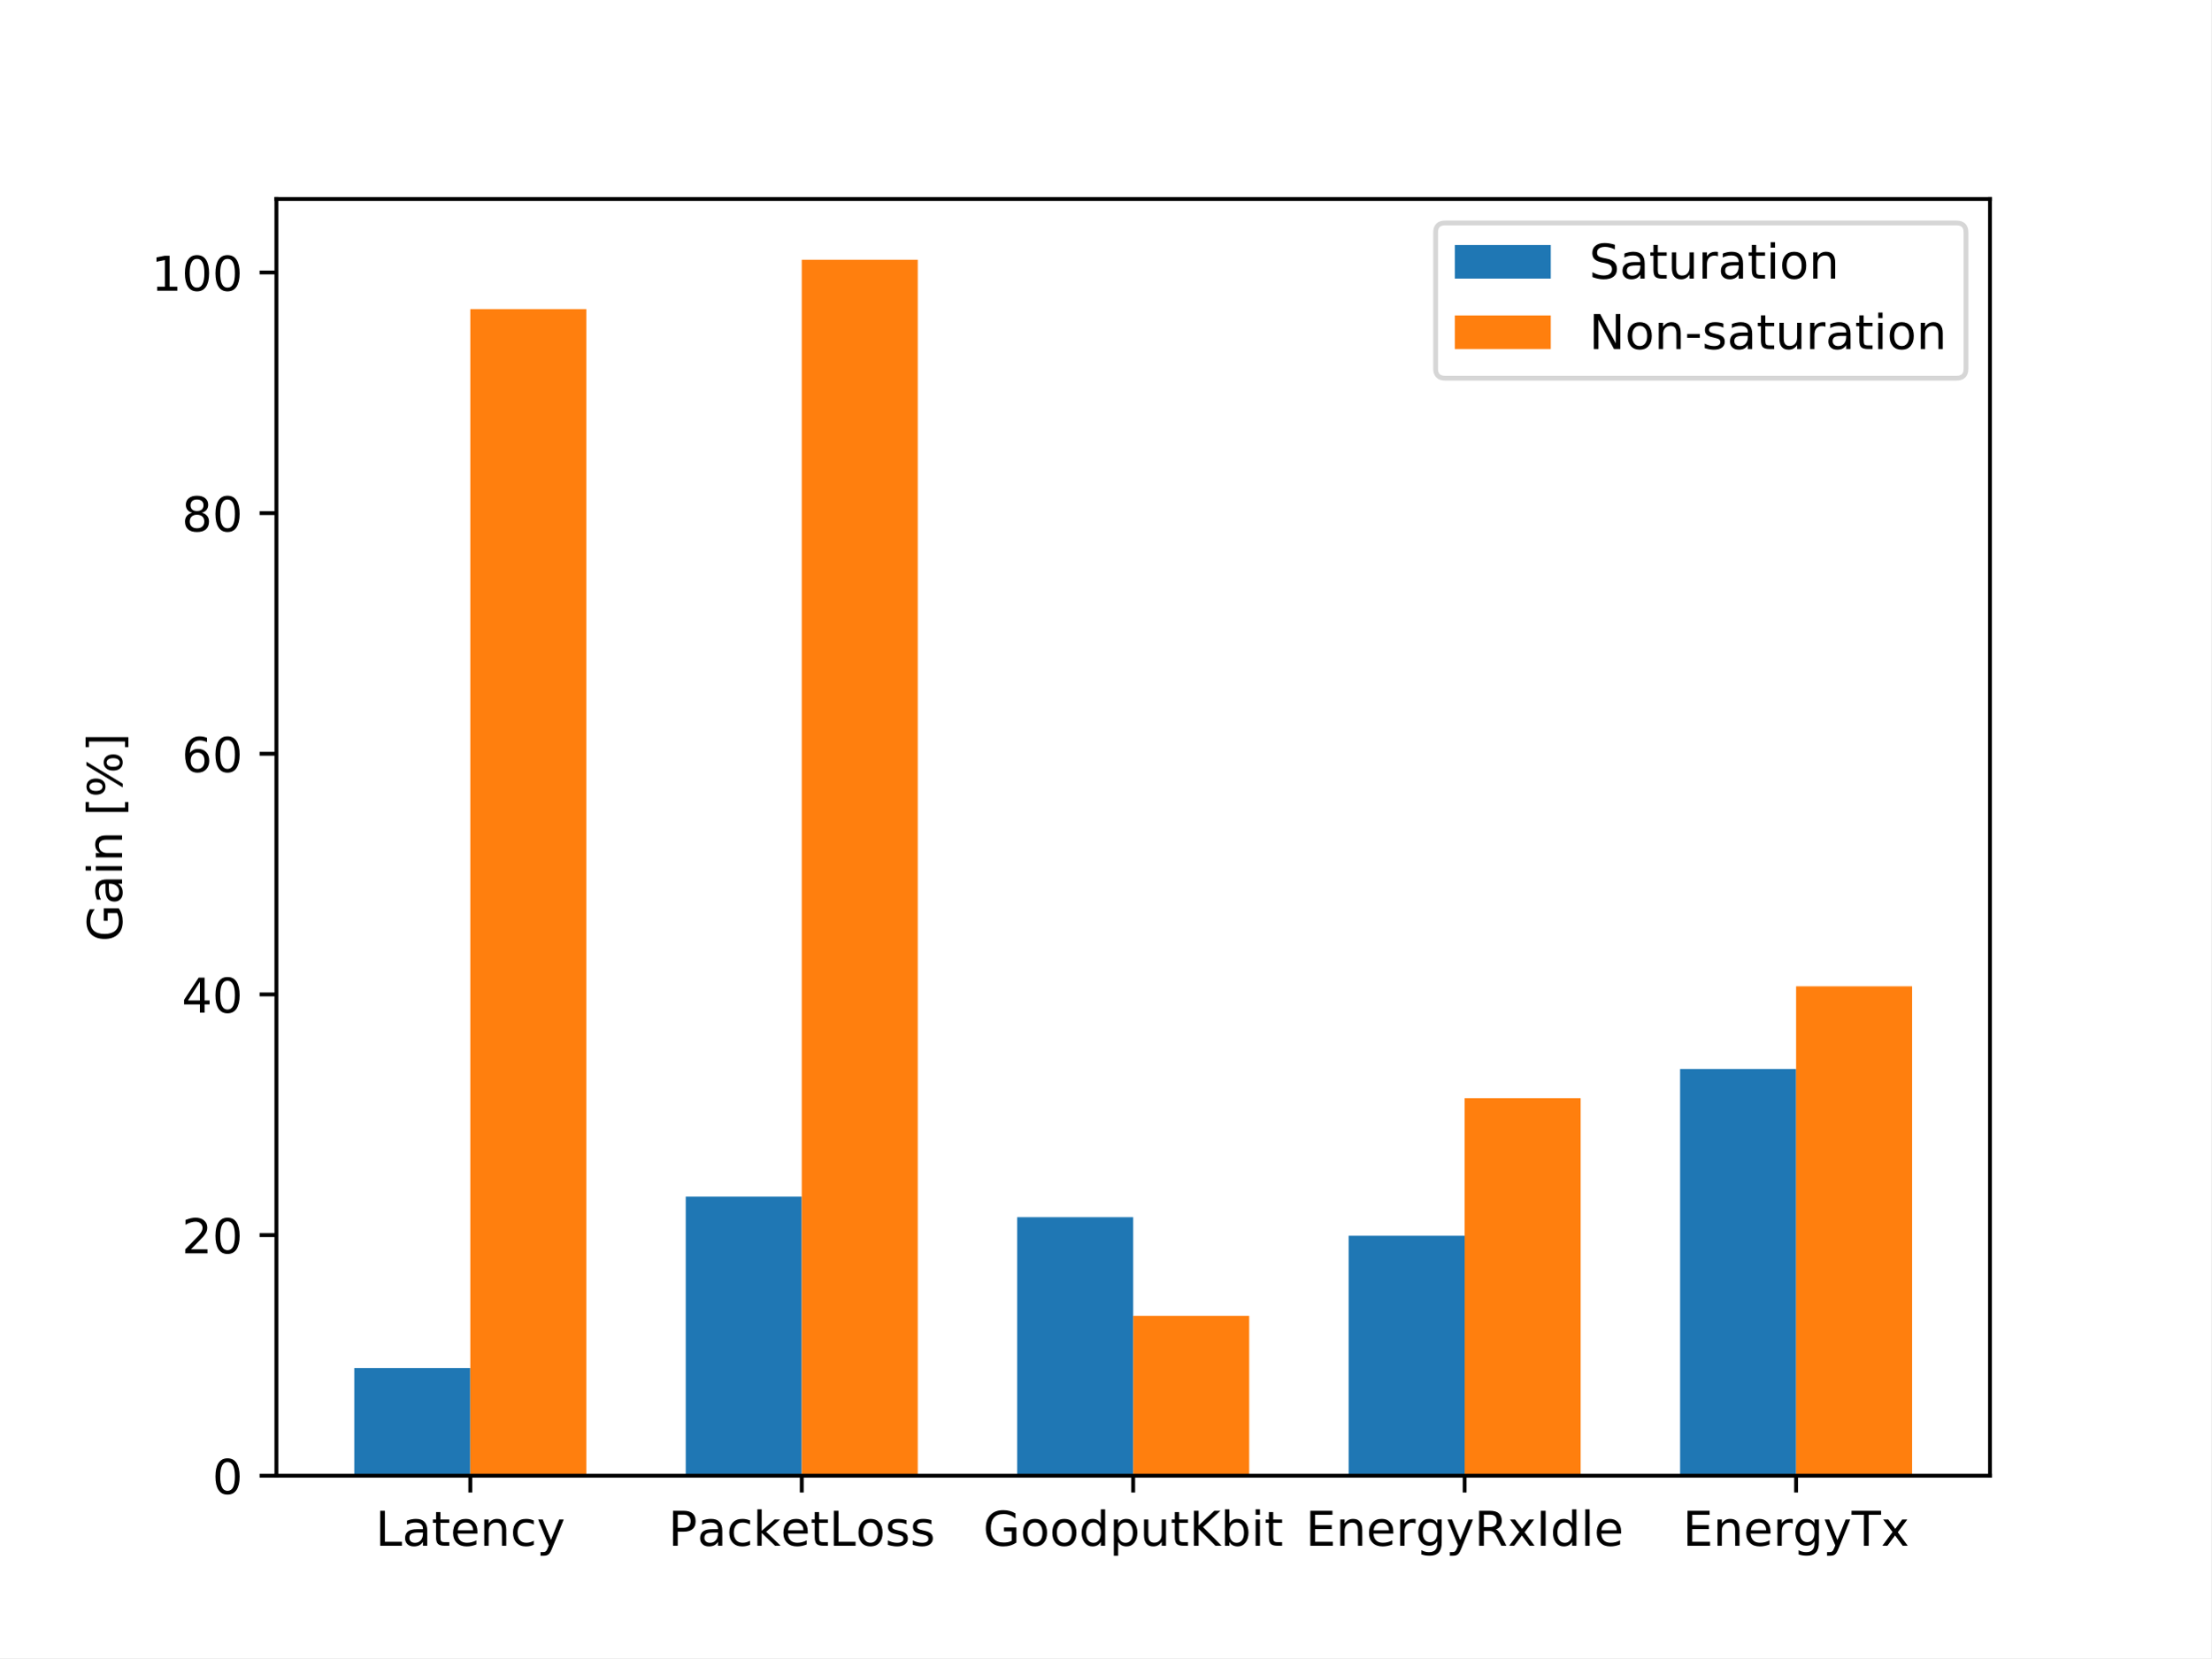
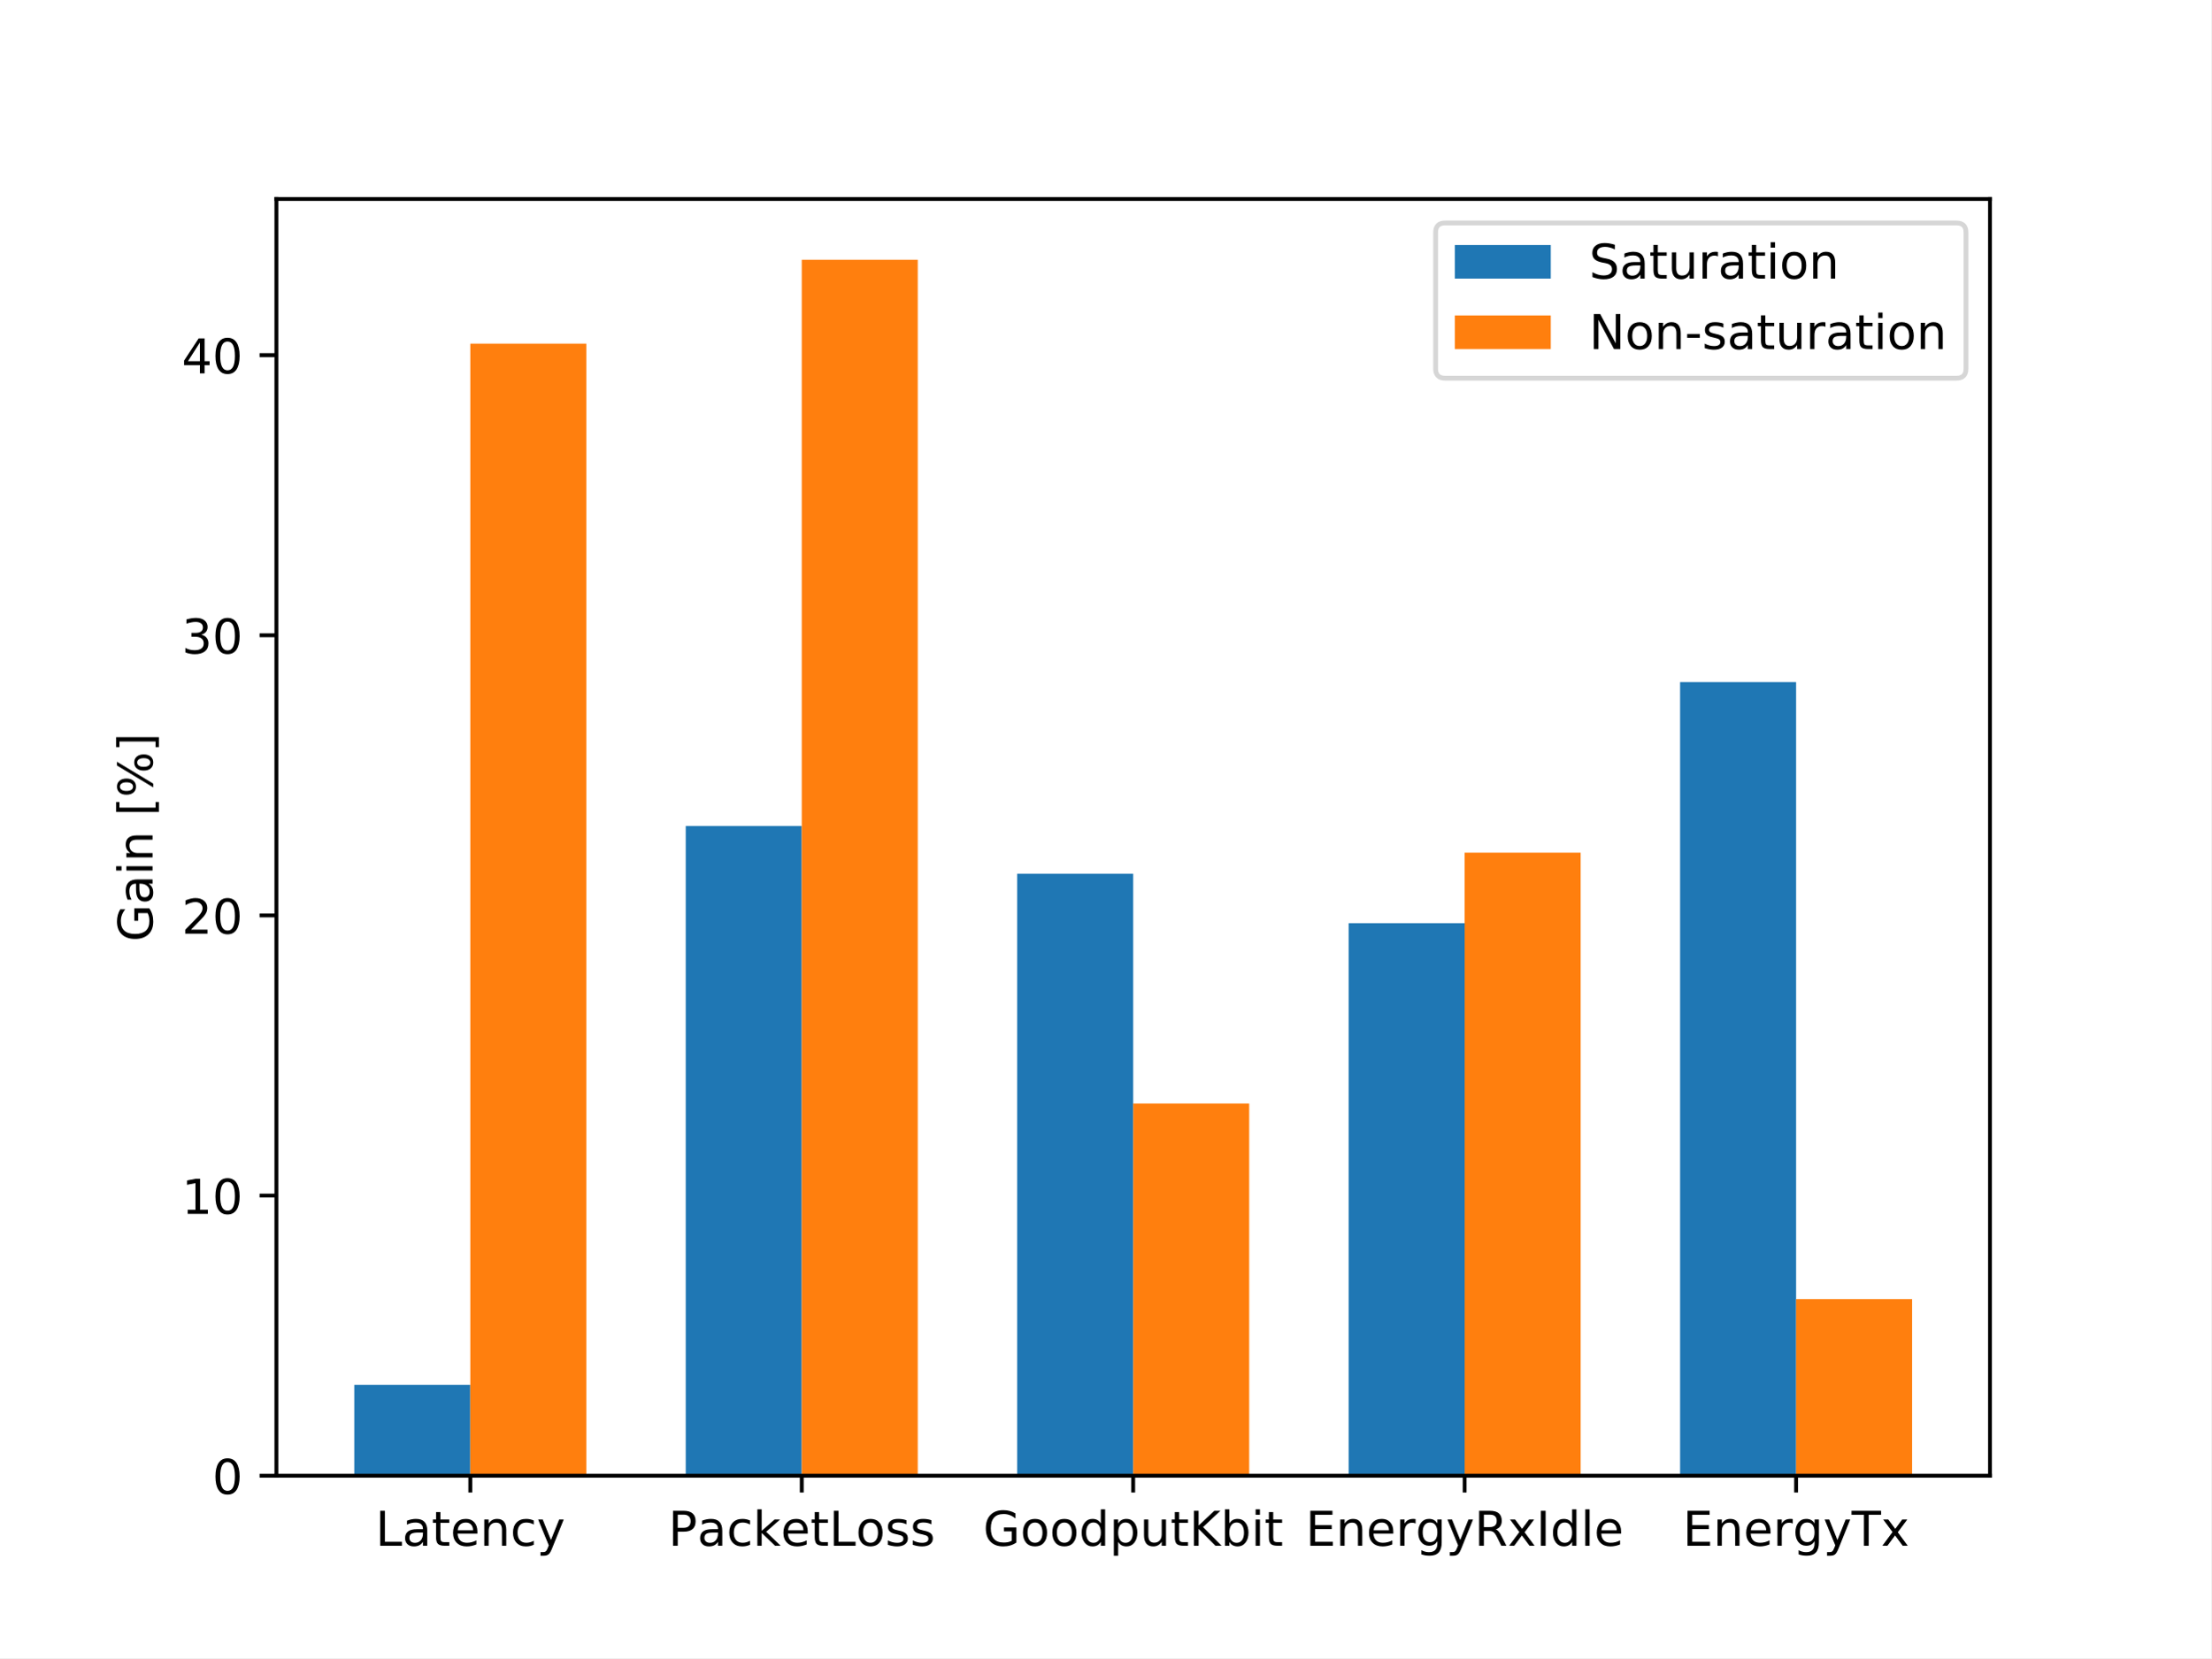
<svg xmlns="http://www.w3.org/2000/svg" xmlns:xlink="http://www.w3.org/1999/xlink" height="345.6pt" version="1.1" viewBox="0 0 460.8 345.6" width="460.8pt">
  <defs>
    <style type="text/css">
*{stroke-linecap:butt;stroke-linejoin:round;}
  </style>
  </defs>
  <g id="figure_1">
    <g id="patch_1">
      <path d="M 0 345.6  L 460.8 345.6  L 460.8 0  L 0 0  z " style="fill:#ffffff;" />
    </g>
    <g id="axes_1">
      <g id="patch_2">
        <path d="M 57.6 307.584  L 414.72 307.584  L 414.72 41.472  L 57.6 41.472  z " style="fill:#ffffff;" />
      </g>
      <g id="patch_3">
-         <path clip-path="url(#p922820ad3b)" d="M 73.833 307.584  L 98.009 307.584  L 98.009 285.146  L 73.833 285.146  z " style="fill:#1f77b4;" />
+         <path clip-path="url(#p66c28150e0)" d="M 73.833 307.584  L 98.009 307.584  L 98.009 288.65  L 73.833 288.65  z " style="fill:#1f77b4;" />
      </g>
      <g id="patch_4">
-         <path clip-path="url(#p922820ad3b)" d="M 142.908 307.584  L 167.085 307.584  L 167.085 249.419  L 142.908 249.419  z " style="fill:#1f77b4;" />
+         <path clip-path="url(#p66c28150e0)" d="M 142.908 307.584  L 167.085 307.584  L 167.085 172.162  L 142.908 172.162  z " style="fill:#1f77b4;" />
      </g>
      <g id="patch_5">
-         <path clip-path="url(#p922820ad3b)" d="M 211.984 307.584  L 236.16 307.584  L 236.16 253.697  L 211.984 253.697  z " style="fill:#1f77b4;" />
+         <path clip-path="url(#p66c28150e0)" d="M 211.984 307.584  L 236.16 307.584  L 236.16 182.123  L 211.984 182.123  z " style="fill:#1f77b4;" />
      </g>
      <g id="patch_6">
-         <path clip-path="url(#p922820ad3b)" d="M 281.059 307.584  L 305.235 307.584  L 305.235 257.567  L 281.059 257.567  z " style="fill:#1f77b4;" />
+         <path clip-path="url(#p66c28150e0)" d="M 281.059 307.584  L 305.235 307.584  L 305.235 192.427  L 281.059 192.427  z " style="fill:#1f77b4;" />
      </g>
      <g id="patch_7">
-         <path clip-path="url(#p922820ad3b)" d="M 350.134 307.584  L 374.311 307.584  L 374.311 222.806  L 350.134 222.806  z " style="fill:#1f77b4;" />
+         <path clip-path="url(#p66c28150e0)" d="M 350.134 307.584  L 374.311 307.584  L 374.311 142.174  L 350.134 142.174  z " style="fill:#1f77b4;" />
      </g>
      <g id="patch_8">
-         <path clip-path="url(#p922820ad3b)" d="M 98.009 307.584  L 122.186 307.584  L 122.186 64.427  L 98.009 64.427  z " style="fill:#ff7f0e;" />
+         <path clip-path="url(#p66c28150e0)" d="M 98.009 307.584  L 122.186 307.584  L 122.186 71.627  L 98.009 71.627  z " style="fill:#ff7f0e;" />
      </g>
      <g id="patch_9">
-         <path clip-path="url(#p922820ad3b)" d="M 167.085 307.584  L 191.261 307.584  L 191.261 54.144  L 167.085 54.144  z " style="fill:#ff7f0e;" />
+         <path clip-path="url(#p66c28150e0)" d="M 167.085 307.584  L 191.261 307.584  L 191.261 54.144  L 167.085 54.144  z " style="fill:#ff7f0e;" />
      </g>
      <g id="patch_10">
-         <path clip-path="url(#p922820ad3b)" d="M 236.16 307.584  L 260.336 307.584  L 260.336 274.266  L 236.16 274.266  z " style="fill:#ff7f0e;" />
+         <path clip-path="url(#p66c28150e0)" d="M 236.16 307.584  L 260.336 307.584  L 260.336 230.011  L 236.16 230.011  z " style="fill:#ff7f0e;" />
      </g>
      <g id="patch_11">
-         <path clip-path="url(#p922820ad3b)" d="M 305.235 307.584  L 329.412 307.584  L 329.412 228.907  L 305.235 228.907  z " style="fill:#ff7f0e;" />
+         <path clip-path="url(#p66c28150e0)" d="M 305.235 307.584  L 329.412 307.584  L 329.412 177.719  L 305.235 177.719  z " style="fill:#ff7f0e;" />
      </g>
      <g id="patch_12">
-         <path clip-path="url(#p922820ad3b)" d="M 374.311 307.584  L 398.487 307.584  L 398.487 205.582  L 374.311 205.582  z " style="fill:#ff7f0e;" />
+         <path clip-path="url(#p66c28150e0)" d="M 374.311 307.584  L 398.487 307.584  L 398.487 270.773  L 374.311 270.773  z " style="fill:#ff7f0e;" />
      </g>
      <g id="matplotlib.axis_1">
        <g id="xtick_1">
          <g id="line2d_1">
            <defs>
-               <path d="M 0 0  L 0 3.5  " id="md5e1c225cd" style="stroke:#000000;stroke-width:0.8;" />
-             </defs>
-             <g>
-               <use style="stroke:#000000;stroke-width:0.8;" x="98.009" xlink:href="#md5e1c225cd" y="307.584" />
+               <path d="M 0 0  L 0 3.5  " id="m668941cf48" style="stroke:#000000;stroke-width:0.8;" />
+             </defs>
+             <g>
+               <use style="stroke:#000000;stroke-width:0.8;" x="98.009" xlink:href="#m668941cf48" y="307.584" />
            </g>
          </g>
          <g id="text_1">
            <defs>
              <path d="M 9.812 72.906  L 19.672 72.906  L 19.672 8.297  L 55.172 8.297  L 55.172 0  L 9.812 0  z " id="DejaVuSans-76" />
              <path d="M 34.281 27.484  Q 23.391 27.484 19.188 25  Q 14.984 22.516 14.984 16.5  Q 14.984 11.719 18.141 8.906  Q 21.297 6.109 26.703 6.109  Q 34.188 6.109 38.703 11.406  Q 43.219 16.703 43.219 25.484  L 43.219 27.484  z M 52.203 31.203  L 52.203 0  L 43.219 0  L 43.219 8.297  Q 40.141 3.328 35.547 0.953  Q 30.953 -1.422 24.312 -1.422  Q 15.922 -1.422 10.953 3.297  Q 6 8.016 6 15.922  Q 6 25.141 12.172 29.828  Q 18.359 34.516 30.609 34.516  L 43.219 34.516  L 43.219 35.406  Q 43.219 41.609 39.141 45  Q 35.062 48.391 27.688 48.391  Q 23 48.391 18.547 47.266  Q 14.109 46.141 10.016 43.891  L 10.016 52.203  Q 14.938 54.109 19.578 55.047  Q 24.219 56 28.609 56  Q 40.484 56 46.344 49.844  Q 52.203 43.703 52.203 31.203  z " id="DejaVuSans-97" />
              <path d="M 18.312 70.219  L 18.312 54.688  L 36.812 54.688  L 36.812 47.703  L 18.312 47.703  L 18.312 18.016  Q 18.312 11.328 20.141 9.422  Q 21.969 7.516 27.594 7.516  L 36.812 7.516  L 36.812 0  L 27.594 0  Q 17.188 0 13.234 3.875  Q 9.281 7.766 9.281 18.016  L 9.281 47.703  L 2.688 47.703  L 2.688 54.688  L 9.281 54.688  L 9.281 70.219  z " id="DejaVuSans-116" />
              <path d="M 56.203 29.594  L 56.203 25.203  L 14.891 25.203  Q 15.484 15.922 20.484 11.062  Q 25.484 6.203 34.422 6.203  Q 39.594 6.203 44.453 7.469  Q 49.312 8.734 54.109 11.281  L 54.109 2.781  Q 49.266 0.734 44.188 -0.344  Q 39.109 -1.422 33.891 -1.422  Q 20.797 -1.422 13.156 6.188  Q 5.516 13.812 5.516 26.812  Q 5.516 40.234 12.766 48.109  Q 20.016 56 32.328 56  Q 43.359 56 49.781 48.891  Q 56.203 41.797 56.203 29.594  z M 47.219 32.234  Q 47.125 39.594 43.094 43.984  Q 39.062 48.391 32.422 48.391  Q 24.906 48.391 20.391 44.141  Q 15.875 39.891 15.188 32.172  z " id="DejaVuSans-101" />
              <path d="M 54.891 33.016  L 54.891 0  L 45.906 0  L 45.906 32.719  Q 45.906 40.484 42.875 44.328  Q 39.844 48.188 33.797 48.188  Q 26.516 48.188 22.312 43.547  Q 18.109 38.922 18.109 30.906  L 18.109 0  L 9.078 0  L 9.078 54.688  L 18.109 54.688  L 18.109 46.188  Q 21.344 51.125 25.703 53.562  Q 30.078 56 35.797 56  Q 45.219 56 50.047 50.172  Q 54.891 44.344 54.891 33.016  z " id="DejaVuSans-110" />
              <path d="M 48.781 52.594  L 48.781 44.188  Q 44.969 46.297 41.141 47.344  Q 37.312 48.391 33.406 48.391  Q 24.656 48.391 19.812 42.844  Q 14.984 37.312 14.984 27.297  Q 14.984 17.281 19.812 11.734  Q 24.656 6.203 33.406 6.203  Q 37.312 6.203 41.141 7.25  Q 44.969 8.297 48.781 10.406  L 48.781 2.094  Q 45.016 0.344 40.984 -0.531  Q 36.969 -1.422 32.422 -1.422  Q 20.062 -1.422 12.781 6.344  Q 5.516 14.109 5.516 27.297  Q 5.516 40.672 12.859 48.328  Q 20.219 56 33.016 56  Q 37.156 56 41.109 55.141  Q 45.062 54.297 48.781 52.594  z " id="DejaVuSans-99" />
              <path d="M 32.172 -5.078  Q 28.375 -14.844 24.75 -17.812  Q 21.141 -20.797 15.094 -20.797  L 7.906 -20.797  L 7.906 -13.281  L 13.188 -13.281  Q 16.891 -13.281 18.938 -11.516  Q 21 -9.766 23.484 -3.219  L 25.094 0.875  L 2.984 54.688  L 12.5 54.688  L 29.594 11.922  L 46.688 54.688  L 56.203 54.688  z " id="DejaVuSans-121" />
            </defs>
            <g transform="translate(78.24507 322.1824)scale(0.1 -0.1)">
              <use xlink:href="#DejaVuSans-76" />
              <use x="55.713" xlink:href="#DejaVuSans-97" />
              <use x="116.992" xlink:href="#DejaVuSans-116" />
              <use x="156.201" xlink:href="#DejaVuSans-101" />
              <use x="217.725" xlink:href="#DejaVuSans-110" />
              <use x="281.104" xlink:href="#DejaVuSans-99" />
              <use x="336.084" xlink:href="#DejaVuSans-121" />
            </g>
          </g>
        </g>
        <g id="xtick_2">
          <g id="line2d_2">
            <g>
-               <use style="stroke:#000000;stroke-width:0.8;" x="167.085" xlink:href="#md5e1c225cd" y="307.584" />
+               <use style="stroke:#000000;stroke-width:0.8;" x="167.085" xlink:href="#m668941cf48" y="307.584" />
            </g>
          </g>
          <g id="text_2">
            <defs>
              <path d="M 19.672 64.797  L 19.672 37.406  L 32.078 37.406  Q 38.969 37.406 42.719 40.969  Q 46.484 44.531 46.484 51.125  Q 46.484 57.672 42.719 61.234  Q 38.969 64.797 32.078 64.797  z M 9.812 72.906  L 32.078 72.906  Q 44.344 72.906 50.609 67.359  Q 56.891 61.812 56.891 51.125  Q 56.891 40.328 50.609 34.812  Q 44.344 29.297 32.078 29.297  L 19.672 29.297  L 19.672 0  L 9.812 0  z " id="DejaVuSans-80" />
              <path d="M 9.078 75.984  L 18.109 75.984  L 18.109 31.109  L 44.922 54.688  L 56.391 54.688  L 27.391 29.109  L 57.625 0  L 45.906 0  L 18.109 26.703  L 18.109 0  L 9.078 0  z " id="DejaVuSans-107" />
              <path d="M 30.609 48.391  Q 23.391 48.391 19.188 42.75  Q 14.984 37.109 14.984 27.297  Q 14.984 17.484 19.156 11.844  Q 23.344 6.203 30.609 6.203  Q 37.797 6.203 41.984 11.859  Q 46.188 17.531 46.188 27.297  Q 46.188 37.016 41.984 42.703  Q 37.797 48.391 30.609 48.391  z M 30.609 56  Q 42.328 56 49.016 48.375  Q 55.719 40.766 55.719 27.297  Q 55.719 13.875 49.016 6.219  Q 42.328 -1.422 30.609 -1.422  Q 18.844 -1.422 12.172 6.219  Q 5.516 13.875 5.516 27.297  Q 5.516 40.766 12.172 48.375  Q 18.844 56 30.609 56  z " id="DejaVuSans-111" />
              <path d="M 44.281 53.078  L 44.281 44.578  Q 40.484 46.531 36.375 47.5  Q 32.281 48.484 27.875 48.484  Q 21.188 48.484 17.844 46.438  Q 14.5 44.391 14.5 40.281  Q 14.5 37.156 16.891 35.375  Q 19.281 33.594 26.516 31.984  L 29.594 31.297  Q 39.156 29.25 43.188 25.516  Q 47.219 21.781 47.219 15.094  Q 47.219 7.469 41.188 3.016  Q 35.156 -1.422 24.609 -1.422  Q 20.219 -1.422 15.453 -0.562  Q 10.688 0.297 5.422 2  L 5.422 11.281  Q 10.406 8.688 15.234 7.391  Q 20.062 6.109 24.812 6.109  Q 31.156 6.109 34.562 8.281  Q 37.984 10.453 37.984 14.406  Q 37.984 18.062 35.516 20.016  Q 33.062 21.969 24.703 23.781  L 21.578 24.516  Q 13.234 26.266 9.516 29.906  Q 5.812 33.547 5.812 39.891  Q 5.812 47.609 11.281 51.797  Q 16.75 56 26.812 56  Q 31.781 56 36.172 55.266  Q 40.578 54.547 44.281 53.078  z " id="DejaVuSans-115" />
            </defs>
            <g transform="translate(139.276 322.1824)scale(0.1 -0.1)">
              <use xlink:href="#DejaVuSans-80" />
              <use x="60.24" xlink:href="#DejaVuSans-97" />
              <use x="121.52" xlink:href="#DejaVuSans-99" />
              <use x="176.5" xlink:href="#DejaVuSans-107" />
              <use x="234.363" xlink:href="#DejaVuSans-101" />
              <use x="295.887" xlink:href="#DejaVuSans-116" />
              <use x="335.096" xlink:href="#DejaVuSans-76" />
              <use x="390.793" xlink:href="#DejaVuSans-111" />
              <use x="451.975" xlink:href="#DejaVuSans-115" />
              <use x="504.074" xlink:href="#DejaVuSans-115" />
            </g>
          </g>
        </g>
        <g id="xtick_3">
          <g id="line2d_3">
            <g>
-               <use style="stroke:#000000;stroke-width:0.8;" x="236.16" xlink:href="#md5e1c225cd" y="307.584" />
+               <use style="stroke:#000000;stroke-width:0.8;" x="236.16" xlink:href="#m668941cf48" y="307.584" />
            </g>
          </g>
          <g id="text_3">
            <defs>
              <path d="M 59.516 10.406  L 59.516 29.984  L 43.406 29.984  L 43.406 38.094  L 69.281 38.094  L 69.281 6.781  Q 63.578 2.734 56.688 0.656  Q 49.812 -1.422 42 -1.422  Q 24.906 -1.422 15.25 8.562  Q 5.609 18.562 5.609 36.375  Q 5.609 54.25 15.25 64.234  Q 24.906 74.219 42 74.219  Q 49.125 74.219 55.547 72.453  Q 61.969 70.703 67.391 67.281  L 67.391 56.781  Q 61.922 61.422 55.766 63.766  Q 49.609 66.109 42.828 66.109  Q 29.438 66.109 22.719 58.641  Q 16.016 51.172 16.016 36.375  Q 16.016 21.625 22.719 14.156  Q 29.438 6.688 42.828 6.688  Q 48.047 6.688 52.141 7.594  Q 56.25 8.5 59.516 10.406  z " id="DejaVuSans-71" />
              <path d="M 45.406 46.391  L 45.406 75.984  L 54.391 75.984  L 54.391 0  L 45.406 0  L 45.406 8.203  Q 42.578 3.328 38.25 0.953  Q 33.938 -1.422 27.875 -1.422  Q 17.969 -1.422 11.734 6.484  Q 5.516 14.406 5.516 27.297  Q 5.516 40.188 11.734 48.094  Q 17.969 56 27.875 56  Q 33.938 56 38.25 53.625  Q 42.578 51.266 45.406 46.391  z M 14.797 27.297  Q 14.797 17.391 18.875 11.75  Q 22.953 6.109 30.078 6.109  Q 37.203 6.109 41.297 11.75  Q 45.406 17.391 45.406 27.297  Q 45.406 37.203 41.297 42.844  Q 37.203 48.484 30.078 48.484  Q 22.953 48.484 18.875 42.844  Q 14.797 37.203 14.797 27.297  z " id="DejaVuSans-100" />
              <path d="M 18.109 8.203  L 18.109 -20.797  L 9.078 -20.797  L 9.078 54.688  L 18.109 54.688  L 18.109 46.391  Q 20.953 51.266 25.266 53.625  Q 29.594 56 35.594 56  Q 45.562 56 51.781 48.094  Q 58.016 40.188 58.016 27.297  Q 58.016 14.406 51.781 6.484  Q 45.562 -1.422 35.594 -1.422  Q 29.594 -1.422 25.266 0.953  Q 20.953 3.328 18.109 8.203  z M 48.688 27.297  Q 48.688 37.203 44.609 42.844  Q 40.531 48.484 33.406 48.484  Q 26.266 48.484 22.188 42.844  Q 18.109 37.203 18.109 27.297  Q 18.109 17.391 22.188 11.75  Q 26.266 6.109 33.406 6.109  Q 40.531 6.109 44.609 11.75  Q 48.688 17.391 48.688 27.297  z " id="DejaVuSans-112" />
              <path d="M 8.5 21.578  L 8.5 54.688  L 17.484 54.688  L 17.484 21.922  Q 17.484 14.156 20.5 10.266  Q 23.531 6.391 29.594 6.391  Q 36.859 6.391 41.078 11.031  Q 45.312 15.672 45.312 23.688  L 45.312 54.688  L 54.297 54.688  L 54.297 0  L 45.312 0  L 45.312 8.406  Q 42.047 3.422 37.719 1  Q 33.406 -1.422 27.688 -1.422  Q 18.266 -1.422 13.375 4.438  Q 8.5 10.297 8.5 21.578  z M 31.109 56  z " id="DejaVuSans-117" />
              <path d="M 9.812 72.906  L 19.672 72.906  L 19.672 42.094  L 52.391 72.906  L 65.094 72.906  L 28.906 38.922  L 67.672 0  L 54.688 0  L 19.672 35.109  L 19.672 0  L 9.812 0  z " id="DejaVuSans-75" />
              <path d="M 48.688 27.297  Q 48.688 37.203 44.609 42.844  Q 40.531 48.484 33.406 48.484  Q 26.266 48.484 22.188 42.844  Q 18.109 37.203 18.109 27.297  Q 18.109 17.391 22.188 11.75  Q 26.266 6.109 33.406 6.109  Q 40.531 6.109 44.609 11.75  Q 48.688 17.391 48.688 27.297  z M 18.109 46.391  Q 20.953 51.266 25.266 53.625  Q 29.594 56 35.594 56  Q 45.562 56 51.781 48.094  Q 58.016 40.188 58.016 27.297  Q 58.016 14.406 51.781 6.484  Q 45.562 -1.422 35.594 -1.422  Q 29.594 -1.422 25.266 0.953  Q 20.953 3.328 18.109 8.203  L 18.109 0  L 9.078 0  L 9.078 75.984  L 18.109 75.984  z " id="DejaVuSans-98" />
              <path d="M 9.422 54.688  L 18.406 54.688  L 18.406 0  L 9.422 0  z M 9.422 75.984  L 18.406 75.984  L 18.406 64.594  L 9.422 64.594  z " id="DejaVuSans-105" />
            </defs>
            <g transform="translate(204.8873 322.1824)scale(0.1 -0.1)">
              <use xlink:href="#DejaVuSans-71" />
              <use x="77.49" xlink:href="#DejaVuSans-111" />
              <use x="138.672" xlink:href="#DejaVuSans-111" />
              <use x="199.854" xlink:href="#DejaVuSans-100" />
              <use x="263.33" xlink:href="#DejaVuSans-112" />
              <use x="326.807" xlink:href="#DejaVuSans-117" />
              <use x="390.186" xlink:href="#DejaVuSans-116" />
              <use x="429.395" xlink:href="#DejaVuSans-75" />
              <use x="494.971" xlink:href="#DejaVuSans-98" />
              <use x="558.447" xlink:href="#DejaVuSans-105" />
              <use x="586.23" xlink:href="#DejaVuSans-116" />
            </g>
          </g>
        </g>
        <g id="xtick_4">
          <g id="line2d_4">
            <g>
-               <use style="stroke:#000000;stroke-width:0.8;" x="305.235" xlink:href="#md5e1c225cd" y="307.584" />
+               <use style="stroke:#000000;stroke-width:0.8;" x="305.235" xlink:href="#m668941cf48" y="307.584" />
            </g>
          </g>
          <g id="text_4">
            <defs>
              <path d="M 9.812 72.906  L 55.906 72.906  L 55.906 64.594  L 19.672 64.594  L 19.672 43.016  L 54.391 43.016  L 54.391 34.719  L 19.672 34.719  L 19.672 8.297  L 56.781 8.297  L 56.781 0  L 9.812 0  z " id="DejaVuSans-69" />
              <path d="M 41.109 46.297  Q 39.594 47.172 37.812 47.578  Q 36.031 48 33.891 48  Q 26.266 48 22.188 43.047  Q 18.109 38.094 18.109 28.812  L 18.109 0  L 9.078 0  L 9.078 54.688  L 18.109 54.688  L 18.109 46.188  Q 20.953 51.172 25.484 53.578  Q 30.031 56 36.531 56  Q 37.453 56 38.578 55.875  Q 39.703 55.766 41.062 55.516  z " id="DejaVuSans-114" />
              <path d="M 45.406 27.984  Q 45.406 37.75 41.375 43.109  Q 37.359 48.484 30.078 48.484  Q 22.859 48.484 18.828 43.109  Q 14.797 37.75 14.797 27.984  Q 14.797 18.266 18.828 12.891  Q 22.859 7.516 30.078 7.516  Q 37.359 7.516 41.375 12.891  Q 45.406 18.266 45.406 27.984  z M 54.391 6.781  Q 54.391 -7.172 48.188 -13.984  Q 42 -20.797 29.203 -20.797  Q 24.469 -20.797 20.266 -20.094  Q 16.062 -19.391 12.109 -17.922  L 12.109 -9.188  Q 16.062 -11.328 19.922 -12.344  Q 23.781 -13.375 27.781 -13.375  Q 36.625 -13.375 41.016 -8.766  Q 45.406 -4.156 45.406 5.172  L 45.406 9.625  Q 42.625 4.781 38.281 2.391  Q 33.938 0 27.875 0  Q 17.828 0 11.672 7.656  Q 5.516 15.328 5.516 27.984  Q 5.516 40.672 11.672 48.328  Q 17.828 56 27.875 56  Q 33.938 56 38.281 53.609  Q 42.625 51.219 45.406 46.391  L 45.406 54.688  L 54.391 54.688  z " id="DejaVuSans-103" />
              <path d="M 44.391 34.188  Q 47.562 33.109 50.562 29.594  Q 53.562 26.078 56.594 19.922  L 66.609 0  L 56 0  L 46.688 18.703  Q 43.062 26.031 39.672 28.422  Q 36.281 30.812 30.422 30.812  L 19.672 30.812  L 19.672 0  L 9.812 0  L 9.812 72.906  L 32.078 72.906  Q 44.578 72.906 50.734 67.672  Q 56.891 62.453 56.891 51.906  Q 56.891 45.016 53.688 40.469  Q 50.484 35.938 44.391 34.188  z M 19.672 64.797  L 19.672 38.922  L 32.078 38.922  Q 39.203 38.922 42.844 42.219  Q 46.484 45.516 46.484 51.906  Q 46.484 58.297 42.844 61.547  Q 39.203 64.797 32.078 64.797  z " id="DejaVuSans-82" />
              <path d="M 54.891 54.688  L 35.109 28.078  L 55.906 0  L 45.312 0  L 29.391 21.484  L 13.484 0  L 2.875 0  L 24.125 28.609  L 4.688 54.688  L 15.281 54.688  L 29.781 35.203  L 44.281 54.688  z " id="DejaVuSans-120" />
              <path d="M 9.812 72.906  L 19.672 72.906  L 19.672 0  L 9.812 0  z " id="DejaVuSans-73" />
              <path d="M 9.422 75.984  L 18.406 75.984  L 18.406 0  L 9.422 0  z " id="DejaVuSans-108" />
            </defs>
            <g transform="translate(272.094 322.1824)scale(0.1 -0.1)">
              <use xlink:href="#DejaVuSans-69" />
              <use x="63.184" xlink:href="#DejaVuSans-110" />
              <use x="126.562" xlink:href="#DejaVuSans-101" />
              <use x="188.086" xlink:href="#DejaVuSans-114" />
              <use x="229.184" xlink:href="#DejaVuSans-103" />
              <use x="292.66" xlink:href="#DejaVuSans-121" />
              <use x="351.84" xlink:href="#DejaVuSans-82" />
              <use x="421.322" xlink:href="#DejaVuSans-120" />
              <use x="480.502" xlink:href="#DejaVuSans-73" />
              <use x="509.994" xlink:href="#DejaVuSans-100" />
              <use x="573.471" xlink:href="#DejaVuSans-108" />
              <use x="601.254" xlink:href="#DejaVuSans-101" />
            </g>
          </g>
        </g>
        <g id="xtick_5">
          <g id="line2d_5">
            <g>
-               <use style="stroke:#000000;stroke-width:0.8;" x="374.311" xlink:href="#md5e1c225cd" y="307.584" />
+               <use style="stroke:#000000;stroke-width:0.8;" x="374.311" xlink:href="#m668941cf48" y="307.584" />
            </g>
          </g>
          <g id="text_5">
            <defs>
              <path d="M -0.297 72.906  L 61.375 72.906  L 61.375 64.594  L 35.5 64.594  L 35.5 0  L 25.594 0  L 25.594 64.594  L -0.297 64.594  z " id="DejaVuSans-84" />
            </defs>
            <g transform="translate(350.7046 322.1824)scale(0.1 -0.1)">
              <use xlink:href="#DejaVuSans-69" />
              <use x="63.184" xlink:href="#DejaVuSans-110" />
              <use x="126.562" xlink:href="#DejaVuSans-101" />
              <use x="188.086" xlink:href="#DejaVuSans-114" />
              <use x="229.184" xlink:href="#DejaVuSans-103" />
              <use x="292.66" xlink:href="#DejaVuSans-121" />
              <use x="351.84" xlink:href="#DejaVuSans-84" />
              <use x="412.924" xlink:href="#DejaVuSans-120" />
            </g>
          </g>
        </g>
      </g>
      <g id="matplotlib.axis_2">
        <g id="ytick_1">
          <g id="line2d_6">
            <defs>
-               <path d="M 0 0  L -3.5 0  " id="mcea8fcf902" style="stroke:#000000;stroke-width:0.8;" />
-             </defs>
-             <g>
-               <use style="stroke:#000000;stroke-width:0.8;" x="57.6" xlink:href="#mcea8fcf902" y="307.584" />
+               <path d="M 0 0  L -3.5 0  " id="m058a362303" style="stroke:#000000;stroke-width:0.8;" />
+             </defs>
+             <g>
+               <use style="stroke:#000000;stroke-width:0.8;" x="57.6" xlink:href="#m058a362303" y="307.584" />
            </g>
          </g>
          <g id="text_6">
            <defs>
              <path d="M 31.781 66.406  Q 24.172 66.406 20.328 58.906  Q 16.5 51.422 16.5 36.375  Q 16.5 21.391 20.328 13.891  Q 24.172 6.391 31.781 6.391  Q 39.453 6.391 43.281 13.891  Q 47.125 21.391 47.125 36.375  Q 47.125 51.422 43.281 58.906  Q 39.453 66.406 31.781 66.406  z M 31.781 74.219  Q 44.047 74.219 50.516 64.516  Q 56.984 54.828 56.984 36.375  Q 56.984 17.969 50.516 8.266  Q 44.047 -1.422 31.781 -1.422  Q 19.531 -1.422 13.062 8.266  Q 6.594 17.969 6.594 36.375  Q 6.594 54.828 13.062 64.516  Q 19.531 74.219 31.781 74.219  z " id="DejaVuSans-48" />
            </defs>
            <g transform="translate(44.2375 311.3832)scale(0.1 -0.1)">
              <use xlink:href="#DejaVuSans-48" />
            </g>
          </g>
        </g>
        <g id="ytick_2">
          <g id="line2d_7">
            <g>
-               <use style="stroke:#000000;stroke-width:0.8;" x="57.6" xlink:href="#mcea8fcf902" y="257.425" />
+               <use style="stroke:#000000;stroke-width:0.8;" x="57.6" xlink:href="#m058a362303" y="249.194" />
            </g>
          </g>
          <g id="text_7">
            <defs>
+               <path d="M 12.406 8.297  L 28.516 8.297  L 28.516 63.922  L 10.984 60.406  L 10.984 69.391  L 28.422 72.906  L 38.281 72.906  L 38.281 8.297  L 54.391 8.297  L 54.391 0  L 12.406 0  z " id="DejaVuSans-49" />
+             </defs>
+             <g transform="translate(37.875 252.9929)scale(0.1 -0.1)">
+               <use xlink:href="#DejaVuSans-49" />
+               <use x="63.623" xlink:href="#DejaVuSans-48" />
+             </g>
+           </g>
+         </g>
+         <g id="ytick_3">
+           <g id="line2d_8">
+             <g>
+               <use style="stroke:#000000;stroke-width:0.8;" x="57.6" xlink:href="#m058a362303" y="190.803" />
+             </g>
+           </g>
+           <g id="text_8">
+             <defs>
              <path d="M 19.188 8.297  L 53.609 8.297  L 53.609 0  L 7.328 0  L 7.328 8.297  Q 12.938 14.109 22.625 23.891  Q 32.328 33.688 34.812 36.531  Q 39.547 41.844 41.422 45.531  Q 43.312 49.219 43.312 52.781  Q 43.312 58.594 39.234 62.25  Q 35.156 65.922 28.609 65.922  Q 23.969 65.922 18.812 64.312  Q 13.672 62.703 7.812 59.422  L 7.812 69.391  Q 13.766 71.781 18.938 73  Q 24.125 74.219 28.422 74.219  Q 39.75 74.219 46.484 68.547  Q 53.219 62.891 53.219 53.422  Q 53.219 48.922 51.531 44.891  Q 49.859 40.875 45.406 35.406  Q 44.188 33.984 37.641 27.219  Q 31.109 20.453 19.188 8.297  z " id="DejaVuSans-50" />
            </defs>
-             <g transform="translate(37.875 261.2246)scale(0.1 -0.1)">
+             <g transform="translate(37.875 194.6027)scale(0.1 -0.1)">
              <use xlink:href="#DejaVuSans-50" />
              <use x="63.623" xlink:href="#DejaVuSans-48" />
            </g>
          </g>
        </g>
-         <g id="ytick_3">
-           <g id="line2d_8">
-             <g>
-               <use style="stroke:#000000;stroke-width:0.8;" x="57.6" xlink:href="#mcea8fcf902" y="207.267" />
-             </g>
-           </g>
-           <g id="text_8">
+         <g id="ytick_4">
+           <g id="line2d_9">
+             <g>
+               <use style="stroke:#000000;stroke-width:0.8;" x="57.6" xlink:href="#m058a362303" y="132.413" />
+             </g>
+           </g>
+           <g id="text_9">
+             <defs>
+               <path d="M 40.578 39.312  Q 47.656 37.797 51.625 33  Q 55.609 28.219 55.609 21.188  Q 55.609 10.406 48.188 4.484  Q 40.766 -1.422 27.094 -1.422  Q 22.516 -1.422 17.656 -0.516  Q 12.797 0.391 7.625 2.203  L 7.625 11.719  Q 11.719 9.328 16.594 8.109  Q 21.484 6.891 26.812 6.891  Q 36.078 6.891 40.938 10.547  Q 45.797 14.203 45.797 21.188  Q 45.797 27.641 41.281 31.266  Q 36.766 34.906 28.719 34.906  L 20.219 34.906  L 20.219 43.016  L 29.109 43.016  Q 36.375 43.016 40.234 45.922  Q 44.094 48.828 44.094 54.297  Q 44.094 59.906 40.109 62.906  Q 36.141 65.922 28.719 65.922  Q 24.656 65.922 20.016 65.031  Q 15.375 64.156 9.812 62.312  L 9.812 71.094  Q 15.438 72.656 20.344 73.438  Q 25.25 74.219 29.594 74.219  Q 40.828 74.219 47.359 69.109  Q 53.906 64.016 53.906 55.328  Q 53.906 49.266 50.438 45.094  Q 46.969 40.922 40.578 39.312  z " id="DejaVuSans-51" />
+             </defs>
+             <g transform="translate(37.875 136.2124)scale(0.1 -0.1)">
+               <use xlink:href="#DejaVuSans-51" />
+               <use x="63.623" xlink:href="#DejaVuSans-48" />
+             </g>
+           </g>
+         </g>
+         <g id="ytick_5">
+           <g id="line2d_10">
+             <g>
+               <use style="stroke:#000000;stroke-width:0.8;" x="57.6" xlink:href="#m058a362303" y="74.023" />
+             </g>
+           </g>
+           <g id="text_10">
            <defs>
              <path d="M 37.797 64.312  L 12.891 25.391  L 37.797 25.391  z M 35.203 72.906  L 47.609 72.906  L 47.609 25.391  L 58.016 25.391  L 58.016 17.188  L 47.609 17.188  L 47.609 0  L 37.797 0  L 37.797 17.188  L 4.891 17.188  L 4.891 26.703  z " id="DejaVuSans-52" />
            </defs>
-             <g transform="translate(37.875 211.066)scale(0.1 -0.1)">
+             <g transform="translate(37.875 77.82212)scale(0.1 -0.1)">
              <use xlink:href="#DejaVuSans-52" />
              <use x="63.623" xlink:href="#DejaVuSans-48" />
            </g>
          </g>
        </g>
-         <g id="ytick_4">
-           <g id="line2d_9">
-             <g>
-               <use style="stroke:#000000;stroke-width:0.8;" x="57.6" xlink:href="#mcea8fcf902" y="157.108" />
-             </g>
-           </g>
-           <g id="text_9">
-             <defs>
-               <path d="M 33.016 40.375  Q 26.375 40.375 22.484 35.828  Q 18.609 31.297 18.609 23.391  Q 18.609 15.531 22.484 10.953  Q 26.375 6.391 33.016 6.391  Q 39.656 6.391 43.531 10.953  Q 47.406 15.531 47.406 23.391  Q 47.406 31.297 43.531 35.828  Q 39.656 40.375 33.016 40.375  z M 52.594 71.297  L 52.594 62.312  Q 48.875 64.062 45.094 64.984  Q 41.312 65.922 37.594 65.922  Q 27.828 65.922 22.672 59.328  Q 17.531 52.734 16.797 39.406  Q 19.672 43.656 24.016 45.922  Q 28.375 48.188 33.594 48.188  Q 44.578 48.188 50.953 41.516  Q 57.328 34.859 57.328 23.391  Q 57.328 12.156 50.688 5.359  Q 44.047 -1.422 33.016 -1.422  Q 20.359 -1.422 13.672 8.266  Q 6.984 17.969 6.984 36.375  Q 6.984 53.656 15.188 63.938  Q 23.391 74.219 37.203 74.219  Q 40.922 74.219 44.703 73.484  Q 48.484 72.75 52.594 71.297  z " id="DejaVuSans-54" />
-             </defs>
-             <g transform="translate(37.875 160.9074)scale(0.1 -0.1)">
-               <use xlink:href="#DejaVuSans-54" />
-               <use x="63.623" xlink:href="#DejaVuSans-48" />
-             </g>
-           </g>
-         </g>
-         <g id="ytick_5">
-           <g id="line2d_10">
-             <g>
-               <use style="stroke:#000000;stroke-width:0.8;" x="57.6" xlink:href="#mcea8fcf902" y="106.95" />
-             </g>
-           </g>
-           <g id="text_10">
-             <defs>
-               <path d="M 31.781 34.625  Q 24.75 34.625 20.719 30.859  Q 16.703 27.094 16.703 20.516  Q 16.703 13.922 20.719 10.156  Q 24.75 6.391 31.781 6.391  Q 38.812 6.391 42.859 10.172  Q 46.922 13.969 46.922 20.516  Q 46.922 27.094 42.891 30.859  Q 38.875 34.625 31.781 34.625  z M 21.922 38.812  Q 15.578 40.375 12.031 44.719  Q 8.5 49.078 8.5 55.328  Q 8.5 64.062 14.719 69.141  Q 20.953 74.219 31.781 74.219  Q 42.672 74.219 48.875 69.141  Q 55.078 64.062 55.078 55.328  Q 55.078 49.078 51.531 44.719  Q 48 40.375 41.703 38.812  Q 48.828 37.156 52.797 32.312  Q 56.781 27.484 56.781 20.516  Q 56.781 9.906 50.312 4.234  Q 43.844 -1.422 31.781 -1.422  Q 19.734 -1.422 13.25 4.234  Q 6.781 9.906 6.781 20.516  Q 6.781 27.484 10.781 32.312  Q 14.797 37.156 21.922 38.812  z M 18.312 54.391  Q 18.312 48.734 21.844 45.562  Q 25.391 42.391 31.781 42.391  Q 38.141 42.391 41.719 45.562  Q 45.312 48.734 45.312 54.391  Q 45.312 60.062 41.719 63.234  Q 38.141 66.406 31.781 66.406  Q 25.391 66.406 21.844 63.234  Q 18.312 60.062 18.312 54.391  z " id="DejaVuSans-56" />
-             </defs>
-             <g transform="translate(37.875 110.7488)scale(0.1 -0.1)">
-               <use xlink:href="#DejaVuSans-56" />
-               <use x="63.623" xlink:href="#DejaVuSans-48" />
-             </g>
-           </g>
-         </g>
-         <g id="ytick_6">
-           <g id="line2d_11">
-             <g>
-               <use style="stroke:#000000;stroke-width:0.8;" x="57.6" xlink:href="#mcea8fcf902" y="56.791" />
-             </g>
-           </g>
-           <g id="text_11">
-             <defs>
-               <path d="M 12.406 8.297  L 28.516 8.297  L 28.516 63.922  L 10.984 60.406  L 10.984 69.391  L 28.422 72.906  L 38.281 72.906  L 38.281 8.297  L 54.391 8.297  L 54.391 0  L 12.406 0  z " id="DejaVuSans-49" />
-             </defs>
-             <g transform="translate(31.5125 60.59025)scale(0.1 -0.1)">
-               <use xlink:href="#DejaVuSans-49" />
-               <use x="63.623" xlink:href="#DejaVuSans-48" />
-               <use x="127.246" xlink:href="#DejaVuSans-48" />
-             </g>
-           </g>
-         </g>
-         <g id="text_12">
+         <g id="text_11">
          <defs>
            <path id="DejaVuSans-32" />
            <path d="M 8.594 75.984  L 29.297 75.984  L 29.297 69  L 17.578 69  L 17.578 -6.203  L 29.297 -6.203  L 29.297 -13.188  L 8.594 -13.188  z " id="DejaVuSans-91" />
            <path d="M 72.703 32.078  Q 68.453 32.078 66.031 28.469  Q 63.625 24.859 63.625 18.406  Q 63.625 12.062 66.031 8.422  Q 68.453 4.781 72.703 4.781  Q 76.859 4.781 79.266 8.422  Q 81.688 12.062 81.688 18.406  Q 81.688 24.812 79.266 28.438  Q 76.859 32.078 72.703 32.078  z M 72.703 38.281  Q 80.422 38.281 84.953 32.906  Q 89.5 27.547 89.5 18.406  Q 89.5 9.281 84.938 3.922  Q 80.375 -1.422 72.703 -1.422  Q 64.891 -1.422 60.344 3.922  Q 55.812 9.281 55.812 18.406  Q 55.812 27.594 60.375 32.938  Q 64.938 38.281 72.703 38.281  z M 22.312 68.016  Q 18.109 68.016 15.688 64.375  Q 13.281 60.75 13.281 54.391  Q 13.281 47.953 15.672 44.328  Q 18.062 40.719 22.312 40.719  Q 26.562 40.719 28.969 44.328  Q 31.391 47.953 31.391 54.391  Q 31.391 60.688 28.953 64.344  Q 26.516 68.016 22.312 68.016  z M 66.406 74.219  L 74.219 74.219  L 28.609 -1.422  L 20.797 -1.422  z M 22.312 74.219  Q 30.031 74.219 34.609 68.875  Q 39.203 63.531 39.203 54.391  Q 39.203 45.172 34.641 39.844  Q 30.078 34.516 22.312 34.516  Q 14.547 34.516 10.031 39.859  Q 5.516 45.219 5.516 54.391  Q 5.516 63.484 10.047 68.844  Q 14.594 74.219 22.312 74.219  z " id="DejaVuSans-37" />
            <path d="M 30.422 75.984  L 30.422 -13.188  L 9.719 -13.188  L 9.719 -6.203  L 21.391 -6.203  L 21.391 69  L 9.719 69  L 9.719 75.984  z " id="DejaVuSans-93" />
          </defs>
-           <g transform="translate(25.43281 196.2655)rotate(-90)scale(0.1 -0.1)">
+           <g transform="translate(31.79531 196.2655)rotate(-90)scale(0.1 -0.1)">
            <use xlink:href="#DejaVuSans-71" />
            <use x="77.49" xlink:href="#DejaVuSans-97" />
            <use x="138.77" xlink:href="#DejaVuSans-105" />
            <use x="166.553" xlink:href="#DejaVuSans-110" />
            <use x="229.932" xlink:href="#DejaVuSans-32" />
            <use x="261.719" xlink:href="#DejaVuSans-91" />
            <use x="300.732" xlink:href="#DejaVuSans-37" />
            <use x="395.752" xlink:href="#DejaVuSans-93" />
          </g>
        </g>
      </g>
      <g id="patch_13">
        <path d="M 57.6 307.584  L 57.6 41.472  " style="fill:none;stroke:#000000;stroke-linecap:square;stroke-linejoin:miter;stroke-width:0.8;" />
      </g>
      <g id="patch_14">
        <path d="M 414.72 307.584  L 414.72 41.472  " style="fill:none;stroke:#000000;stroke-linecap:square;stroke-linejoin:miter;stroke-width:0.8;" />
      </g>
      <g id="patch_15">
        <path d="M 57.6 307.584  L 414.72 307.584  " style="fill:none;stroke:#000000;stroke-linecap:square;stroke-linejoin:miter;stroke-width:0.8;" />
      </g>
      <g id="patch_16">
        <path d="M 57.6 41.472  L 414.72 41.472  " style="fill:none;stroke:#000000;stroke-linecap:square;stroke-linejoin:miter;stroke-width:0.8;" />
      </g>
      <g id="legend_1">
        <g id="patch_17">
          <path d="M 301.186 78.828  L 407.72 78.828  Q 409.72 78.828 409.72 76.828  L 409.72 48.472  Q 409.72 46.472 407.72 46.472  L 301.186 46.472  Q 299.186 46.472 299.186 48.472  L 299.186 76.828  Q 299.186 78.828 301.186 78.828  z " style="fill:#ffffff;opacity:0.8;stroke:#cccccc;stroke-linejoin:miter;" />
        </g>
        <g id="patch_18">
          <path d="M 303.186 58.07  L 323.186 58.07  L 323.186 51.07  L 303.186 51.07  z " style="fill:#1f77b4;" />
        </g>
-         <g id="text_13">
+         <g id="text_12">
          <defs>
            <path d="M 53.516 70.516  L 53.516 60.891  Q 47.906 63.578 42.922 64.891  Q 37.938 66.219 33.297 66.219  Q 25.25 66.219 20.875 63.094  Q 16.5 59.969 16.5 54.203  Q 16.5 49.359 19.406 46.891  Q 22.312 44.438 30.422 42.922  L 36.375 41.703  Q 47.406 39.594 52.656 34.297  Q 57.906 29 57.906 20.125  Q 57.906 9.516 50.797 4.047  Q 43.703 -1.422 29.984 -1.422  Q 24.812 -1.422 18.969 -0.25  Q 13.141 0.922 6.891 3.219  L 6.891 13.375  Q 12.891 10.016 18.656 8.297  Q 24.422 6.594 29.984 6.594  Q 38.422 6.594 43.016 9.906  Q 47.609 13.234 47.609 19.391  Q 47.609 24.75 44.312 27.781  Q 41.016 30.812 33.5 32.328  L 27.484 33.5  Q 16.453 35.688 11.516 40.375  Q 6.594 45.062 6.594 53.422  Q 6.594 63.094 13.406 68.656  Q 20.219 74.219 32.172 74.219  Q 37.312 74.219 42.625 73.281  Q 47.953 72.359 53.516 70.516  z " id="DejaVuSans-83" />
          </defs>
          <g transform="translate(331.1856 58.07044)scale(0.1 -0.1)">
            <use xlink:href="#DejaVuSans-83" />
            <use x="63.477" xlink:href="#DejaVuSans-97" />
            <use x="124.756" xlink:href="#DejaVuSans-116" />
            <use x="163.965" xlink:href="#DejaVuSans-117" />
            <use x="227.344" xlink:href="#DejaVuSans-114" />
            <use x="268.457" xlink:href="#DejaVuSans-97" />
            <use x="329.736" xlink:href="#DejaVuSans-116" />
            <use x="368.945" xlink:href="#DejaVuSans-105" />
            <use x="396.729" xlink:href="#DejaVuSans-111" />
            <use x="457.91" xlink:href="#DejaVuSans-110" />
          </g>
        </g>
        <g id="patch_19">
          <path d="M 303.186 72.749  L 323.186 72.749  L 323.186 65.749  L 303.186 65.749  z " style="fill:#ff7f0e;" />
        </g>
-         <g id="text_14">
+         <g id="text_13">
          <defs>
            <path d="M 9.812 72.906  L 23.094 72.906  L 55.422 11.922  L 55.422 72.906  L 64.984 72.906  L 64.984 0  L 51.703 0  L 19.391 60.984  L 19.391 0  L 9.812 0  z " id="DejaVuSans-78" />
            <path d="M 4.891 31.391  L 31.203 31.391  L 31.203 23.391  L 4.891 23.391  z " id="DejaVuSans-45" />
          </defs>
          <g transform="translate(331.1856 72.74856)scale(0.1 -0.1)">
            <use xlink:href="#DejaVuSans-78" />
            <use x="74.805" xlink:href="#DejaVuSans-111" />
            <use x="135.986" xlink:href="#DejaVuSans-110" />
            <use x="199.365" xlink:href="#DejaVuSans-45" />
            <use x="235.449" xlink:href="#DejaVuSans-115" />
            <use x="287.549" xlink:href="#DejaVuSans-97" />
            <use x="348.828" xlink:href="#DejaVuSans-116" />
            <use x="388.037" xlink:href="#DejaVuSans-117" />
            <use x="451.416" xlink:href="#DejaVuSans-114" />
            <use x="492.529" xlink:href="#DejaVuSans-97" />
            <use x="553.809" xlink:href="#DejaVuSans-116" />
            <use x="593.018" xlink:href="#DejaVuSans-105" />
            <use x="620.801" xlink:href="#DejaVuSans-111" />
            <use x="681.982" xlink:href="#DejaVuSans-110" />
          </g>
        </g>
      </g>
    </g>
  </g>
  <defs>
-     <clipPath id="p922820ad3b">
+     <clipPath id="p66c28150e0">
      <rect height="266.112" width="357.12" x="57.6" y="41.472" />
    </clipPath>
  </defs>
</svg>
